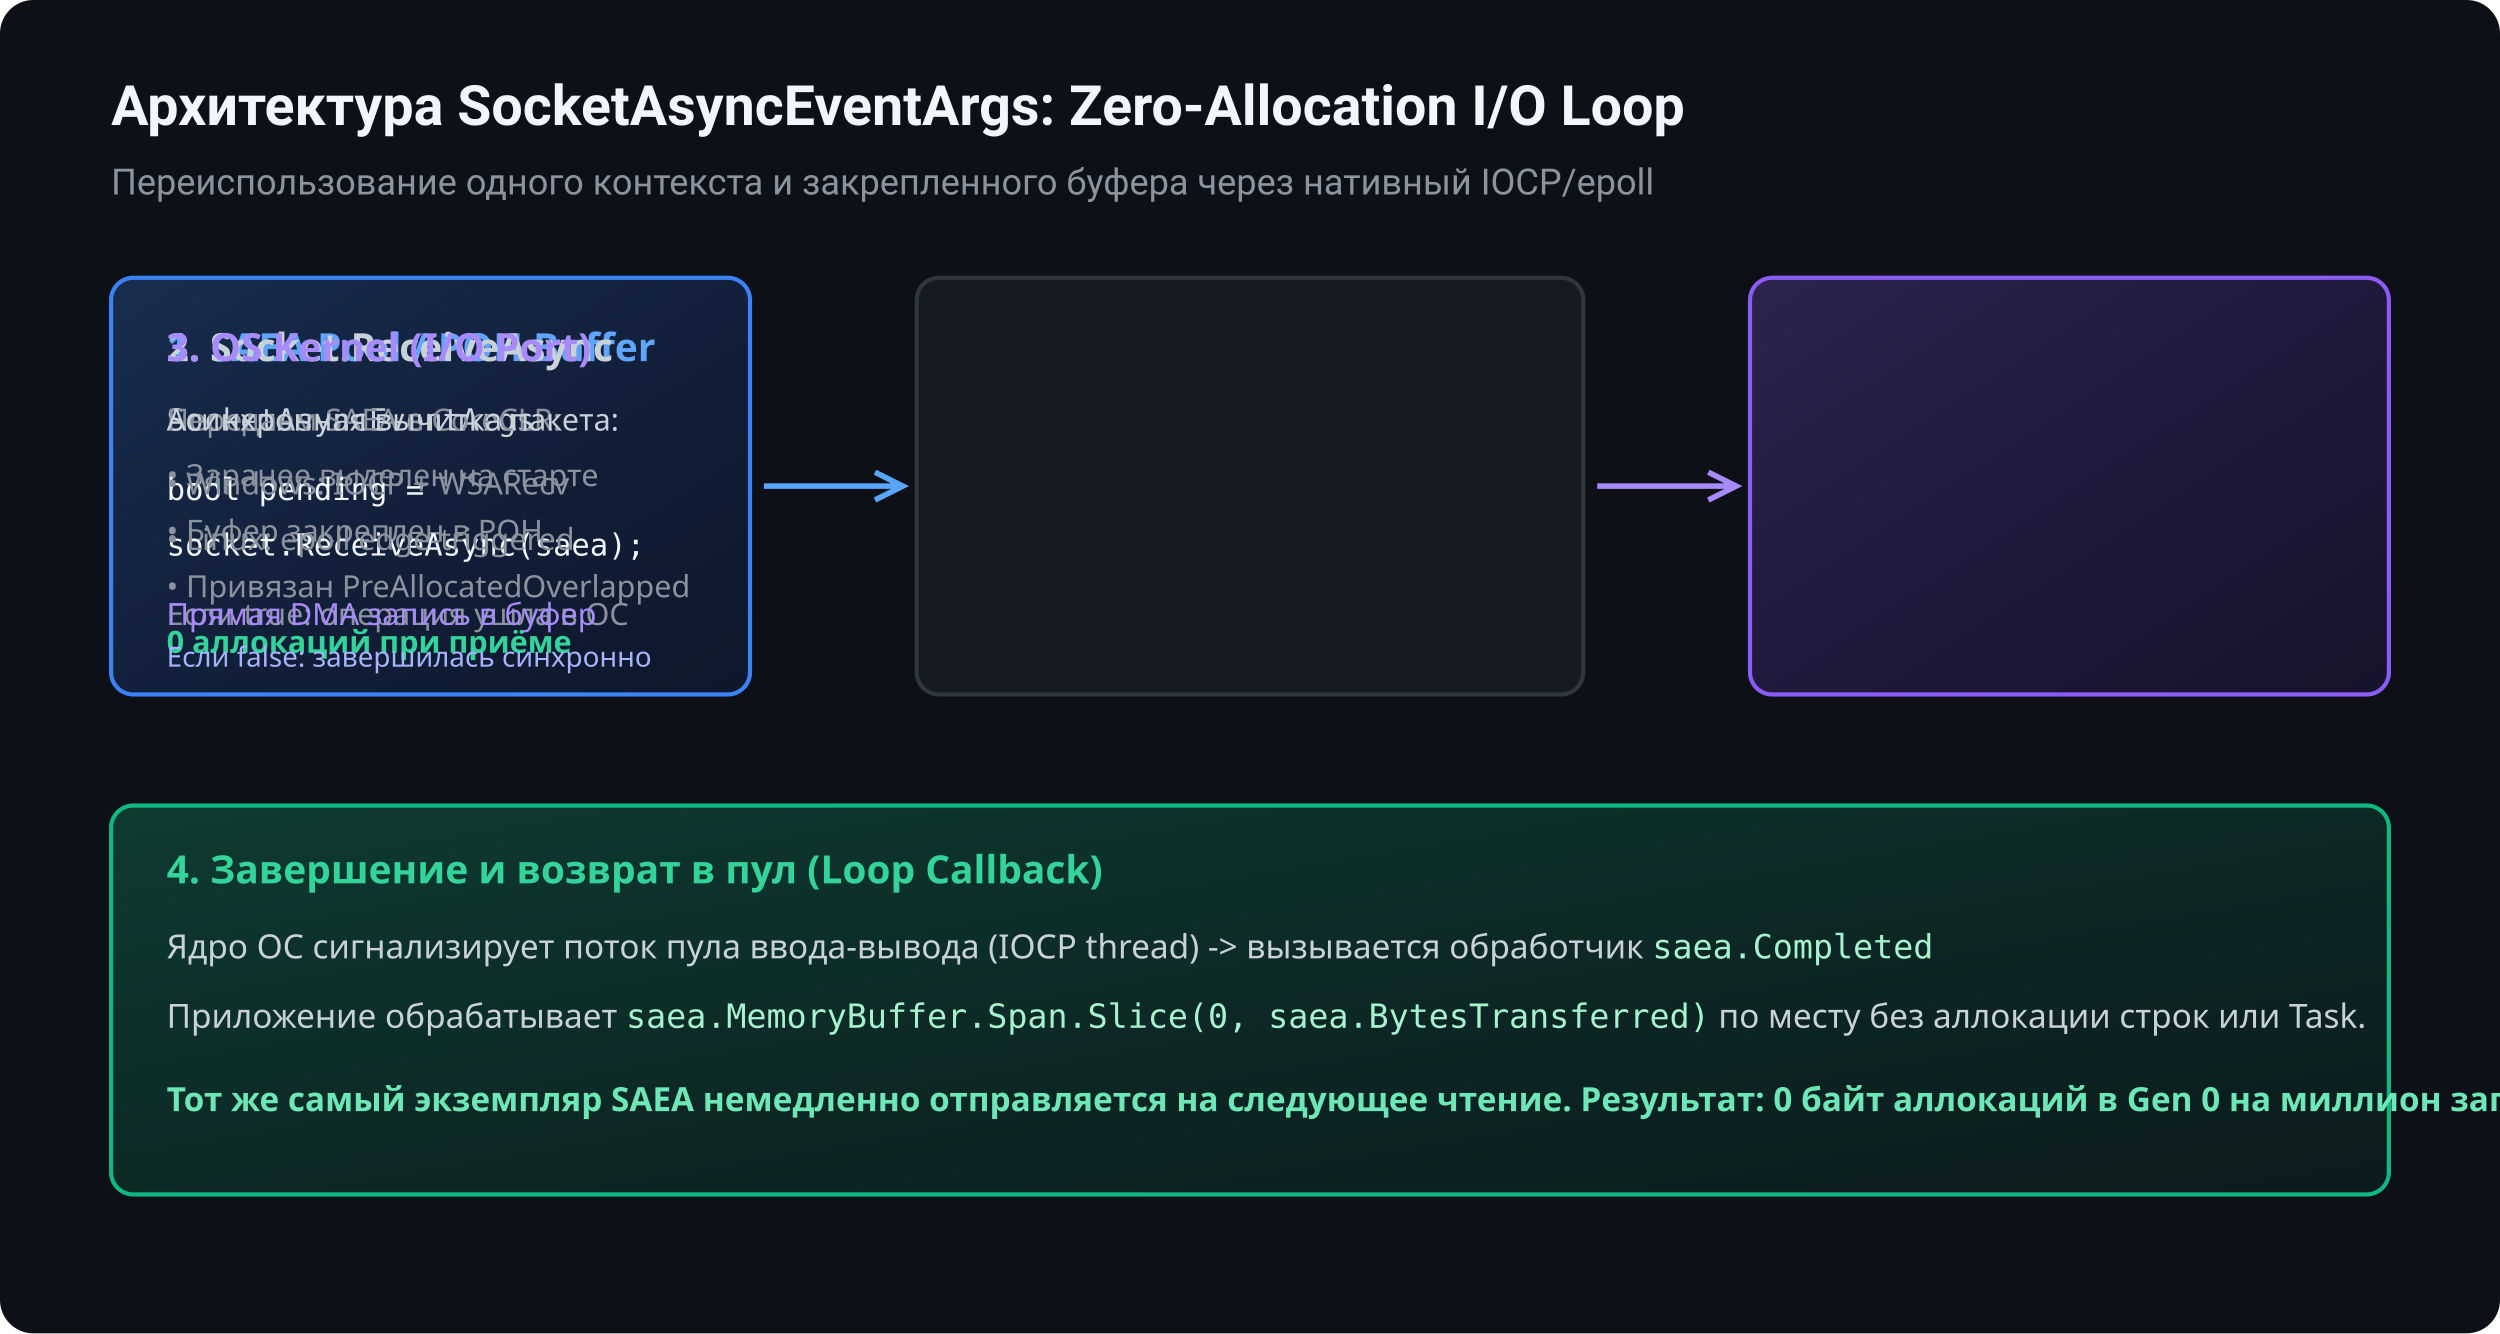
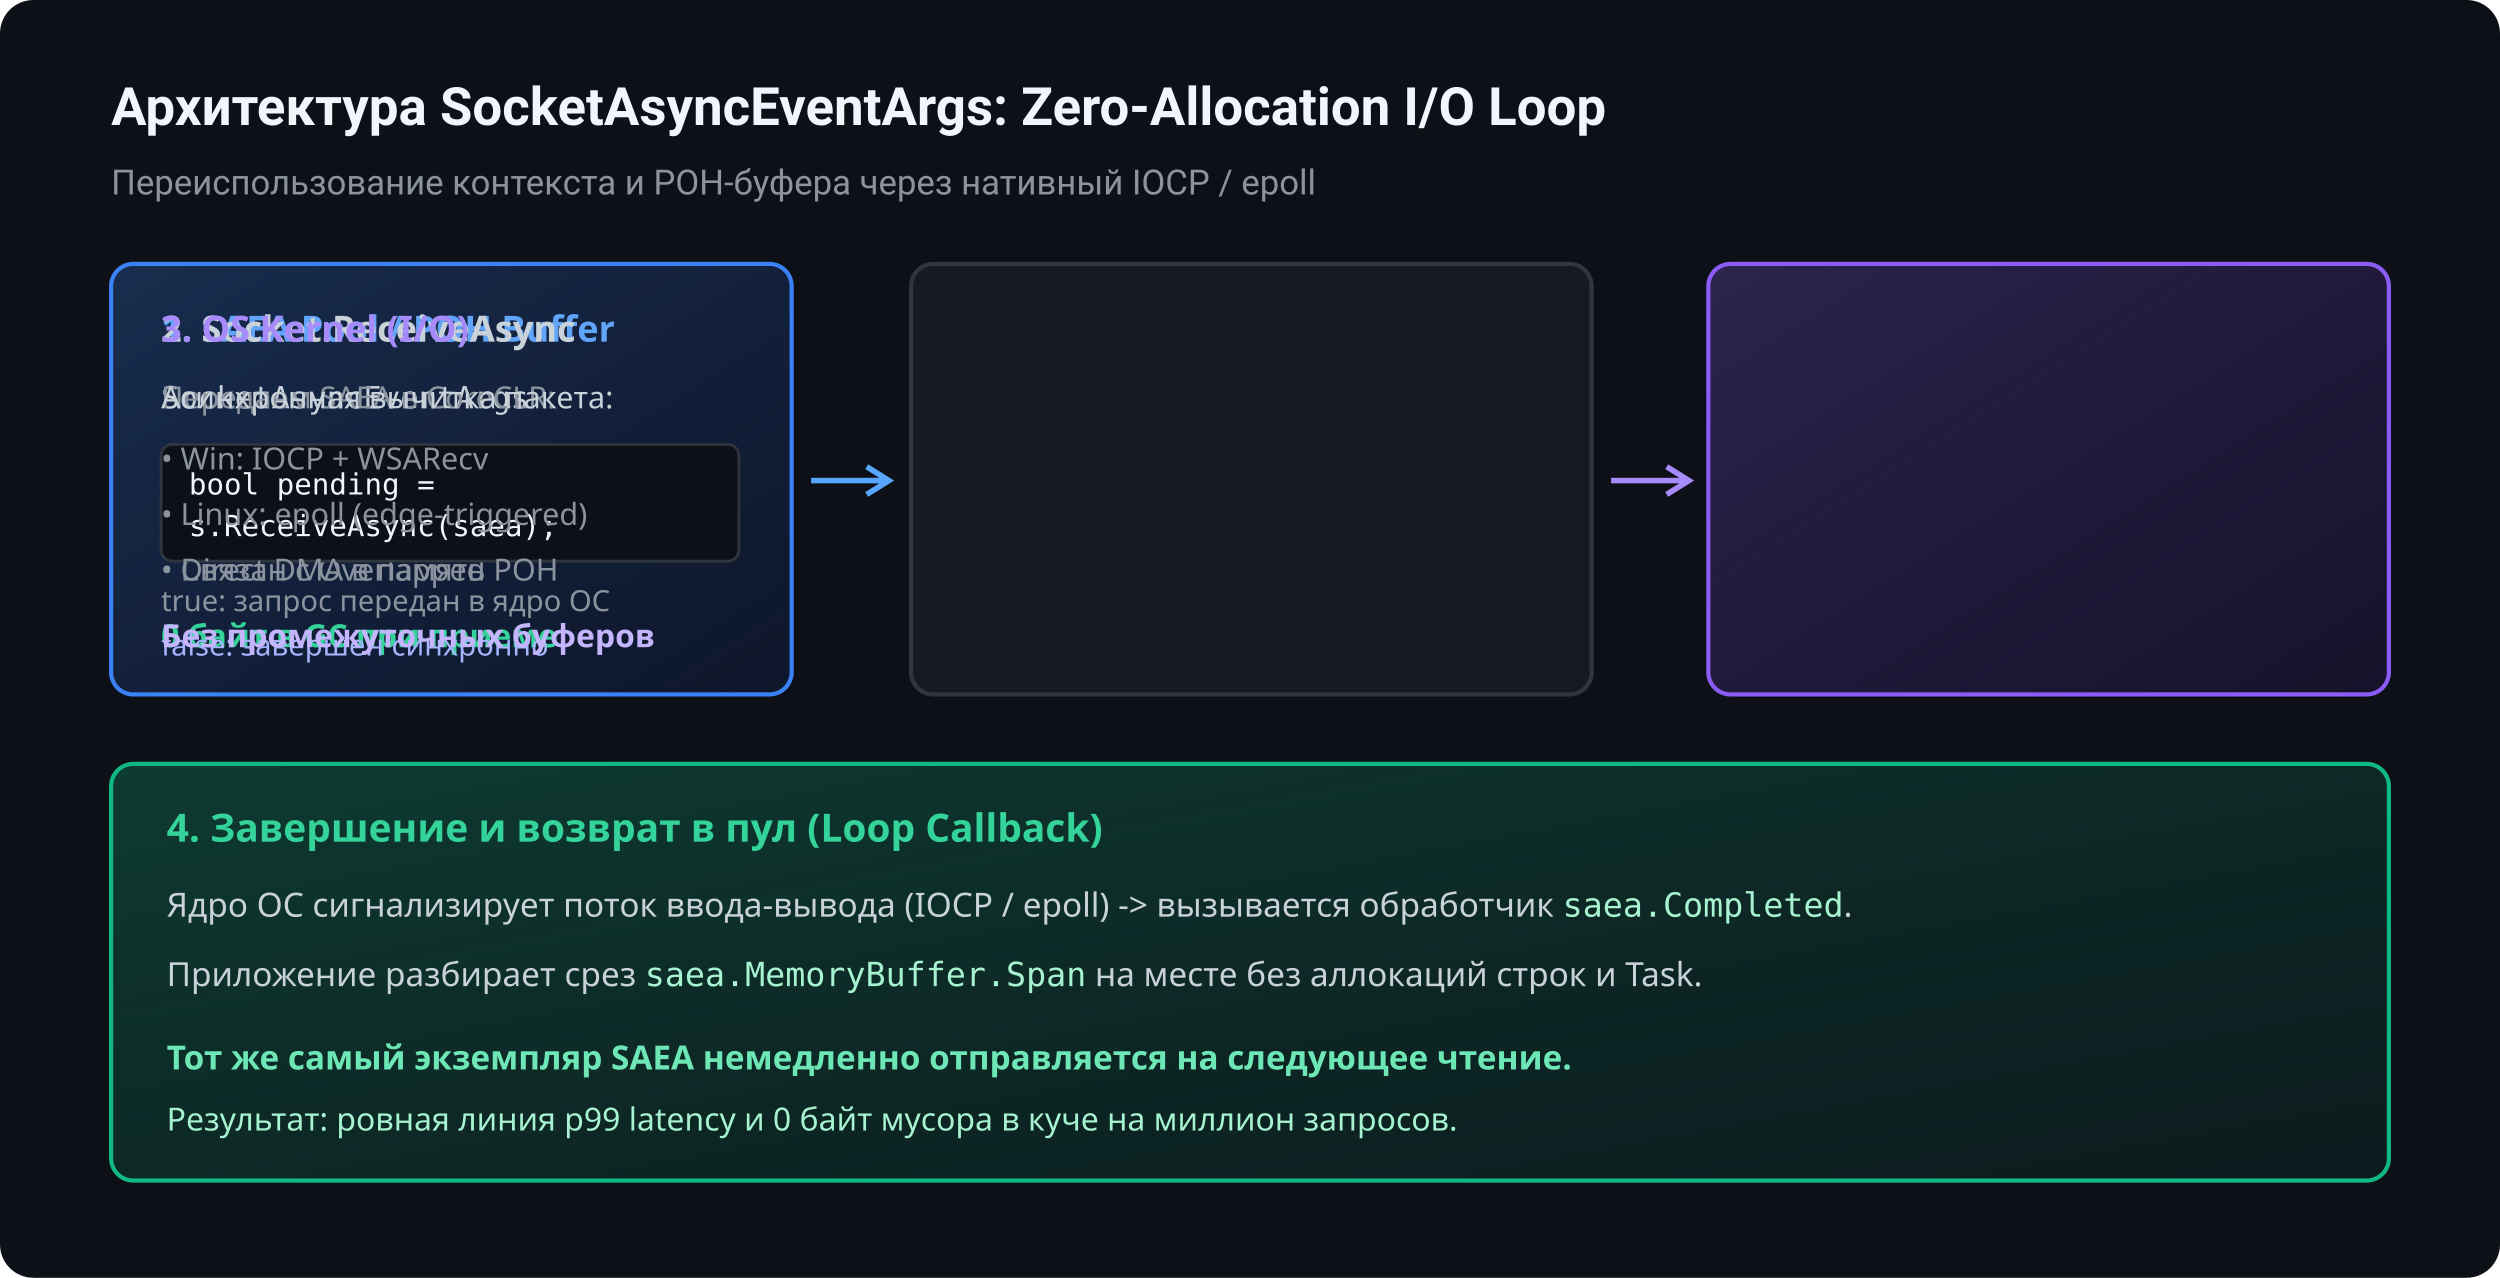
- <svg xmlns="http://www.w3.org/2000/svg" viewBox="0 0 900 480" width="100%" height="100%">
+ <svg xmlns="http://www.w3.org/2000/svg" viewBox="0 0 900 460" width="900" height="460">
  <defs>
    <linearGradient id="grad-saea" x1="0" y1="0" x2="1" y2="1">
      <stop offset="0%" stop-color="#3b82f6" stop-opacity="0.25" />
      <stop offset="100%" stop-color="#1d4ed8" stop-opacity="0.1" />
    </linearGradient>
    <linearGradient id="grad-os" x1="0" y1="0" x2="1" y2="1">
      <stop offset="0%" stop-color="#8b5cf6" stop-opacity="0.25" />
      <stop offset="100%" stop-color="#6d28d9" stop-opacity="0.1" />
    </linearGradient>
    <linearGradient id="grad-buf" x1="0" y1="0" x2="1" y2="1">
      <stop offset="0%" stop-color="#10b981" stop-opacity="0.25" />
      <stop offset="100%" stop-color="#047857" stop-opacity="0.1" />
    </linearGradient>
  </defs>
  <rect width="100%" height="100%" fill="#0d1117" rx="12" />
-   <text x="40" y="45" font-family="-apple-system, BlinkMacSystemFont, 'Segoe UI', Roboto, sans-serif" font-size="20" font-weight="700" fill="#f0f6fc">Архитектура SocketAsyncEventArgs: Zero-Allocation I/O Loop</text>
-   <text x="40" y="70" font-family="-apple-system, BlinkMacSystemFont, 'Segoe UI', Roboto, sans-serif" font-size="13" fill="#8b949e">Переиспользование одного контекста и закрепленного буфера через нативный IOCP/epoll</text>
-   <g transform="translate(40, 100)">
-     <rect x="0" y="0" width="230" height="150" rx="8" fill="url(#grad-saea)" stroke="#3b82f6" stroke-width="1.5" />
-     <text x="20" y="30" font-family="sans-serif" font-size="14" font-weight="700" fill="#60a5fa">1. SAEA Pool / POH Buffer</text>
-     <text x="20" y="55" font-family="monospace" font-size="11" fill="#c9d1d9">SocketAsyncEventArgs</text>
-     <text x="20" y="75" font-family="sans-serif" font-size="11" fill="#8b949e">• Заранее выделен на старте</text>
-     <text x="20" y="95" font-family="sans-serif" font-size="11" fill="#8b949e">• Буфер закреплен в POH</text>
-     <text x="20" y="115" font-family="sans-serif" font-size="11" fill="#8b949e">• Привязан PreAllocatedOverlapped</text>
-     <text x="20" y="135" font-family="sans-serif" font-size="11" font-weight="600" fill="#34d399">0 аллокаций при приёме</text>
-     <path d="M 235,75 L 285,75 M 275,70 L 285,75 L 275,80" stroke="#58a6ff" stroke-width="2" fill="none" />
-     <rect x="290" y="0" width="240" height="150" rx="8" fill="#161b22" stroke="#30363d" stroke-width="1.5" />
-     <text x="20" y="30" font-family="sans-serif" font-size="14" font-weight="700" fill="#c9d1d9">2. Socket.ReceiveAsync</text>
-     <text x="20" y="55" font-family="sans-serif" font-size="11" fill="#8b949e">Передаем SAEA в CoreCLR:</text>
-     <text x="20" y="80" font-family="monospace" font-size="11" fill="#f0f6fc">bool pending =</text>
-     <text x="20" y="100" font-family="monospace" font-size="11" fill="#f0f6fc">  socket.ReceiveAsync(saea);</text>
-     <text x="20" y="125" font-family="sans-serif" font-size="11" fill="#8b949e">Если true: операция ушла в ОС</text>
-     <text x="20" y="140" font-family="sans-serif" font-size="10" fill="#a5b4fc">Если false: завершилась синхронно</text>
-     <path d="M 535,75 L 585,75 M 575,70 L 585,75 L 575,80" stroke="#a78bfa" stroke-width="2" fill="none" />
-     <rect x="590" y="0" width="230" height="150" rx="8" fill="url(#grad-os)" stroke="#8b5cf6" stroke-width="1.5" />
-     <text x="20" y="30" font-family="sans-serif" font-size="14" font-weight="700" fill="#a78bfa">3. OS Kernel (I/O Port)</text>
-     <text x="20" y="55" font-family="sans-serif" font-size="11" fill="#c9d1d9">Асинхронная вычитка пакета:</text>
-     <text x="20" y="78" font-family="sans-serif" font-size="11" fill="#8b949e">• Windows: IOCP + WSARecv</text>
-     <text x="20" y="98" font-family="sans-serif" font-size="11" fill="#8b949e">• Linux: epoll edge-triggered</text>
-     <text x="20" y="125" font-family="sans-serif" font-size="11" fill="#a78bfa">Прямая DMA запись в буфер</text>
+   <text x="40" y="45" font-family="-apple-system, BlinkMacSystemFont, 'Segoe UI', Roboto, sans-serif" font-size="19" font-weight="700" fill="#f0f6fc">Архитектура SocketAsyncEventArgs: Zero-Allocation I/O Loop</text>
+   <text x="40" y="70" font-family="-apple-system, BlinkMacSystemFont, 'Segoe UI', Roboto, sans-serif" font-size="12.5" fill="#8b949e">Переиспользование контекста и POH-буфера через нативный IOCP / epoll</text>
+   <g transform="translate(40, 95)">
+     <rect x="0" y="0" width="245" height="155" rx="8" fill="url(#grad-saea)" stroke="#3b82f6" stroke-width="1.5" />
+     <text x="18" y="28" font-family="sans-serif" font-size="13" font-weight="700" fill="#60a5fa">1. SAEA Pool / POH Buffer</text>
+     <text x="18" y="52" font-family="monospace" font-size="11" fill="#c9d1d9">SocketAsyncEventArgs</text>
+     <text x="18" y="74" font-family="sans-serif" font-size="11" fill="#8b949e">• Выделен при старте сервиса</text>
+     <text x="18" y="94" font-family="sans-serif" font-size="11" fill="#8b949e">• Буфер закреплен в POH</text>
+     <text x="18" y="114" font-family="sans-serif" font-size="11" fill="#8b949e">• Связан с Overlapped</text>
+     <text x="18" y="138" font-family="sans-serif" font-size="11.5" font-weight="600" fill="#34d399">0 байт в GC при приеме</text>
+     <path d="M 252,78 L 280,78 M 272,73 L 280,78 L 272,83" stroke="#58a6ff" stroke-width="2" fill="none" />
+     <rect x="288" y="0" width="245" height="155" rx="8" fill="#161b22" stroke="#30363d" stroke-width="1.5" />
+     <text x="18" y="28" font-family="sans-serif" font-size="13" font-weight="700" fill="#c9d1d9">2. Socket.ReceiveAsync</text>
+     <text x="18" y="52" font-family="sans-serif" font-size="11" fill="#8b949e">Передаем SAEA в CoreCLR:</text>
+     <rect x="18" y="65" width="208" height="42" rx="4" fill="#0d1117" stroke="#30363d" />
+     <text x="28" y="83" font-family="monospace" font-size="10.5" fill="#f0f6fc">bool pending =</text>
+     <text x="28" y="98" font-family="monospace" font-size="10.5" fill="#f0f6fc">  s.ReceiveAsync(saea);</text>
+     <text x="18" y="125" font-family="sans-serif" font-size="10.5" fill="#8b949e">true: запрос передан в ядро ОС</text>
+     <text x="18" y="141" font-family="sans-serif" font-size="10.5" fill="#a5b4fc">false: завершен синхронно</text>
+     <path d="M 540,78 L 568,78 M 560,73 L 568,78 L 560,83" stroke="#a78bfa" stroke-width="2" fill="none" />
+     <rect x="575" y="0" width="245" height="155" rx="8" fill="url(#grad-os)" stroke="#8b5cf6" stroke-width="1.5" />
+     <text x="18" y="28" font-family="sans-serif" font-size="13" font-weight="700" fill="#a78bfa">3. OS Kernel (I/O)</text>
+     <text x="18" y="52" font-family="sans-serif" font-size="11" fill="#c9d1d9">Асинхронная вычитка пакета:</text>
+     <text x="18" y="74" font-family="sans-serif" font-size="11" fill="#8b949e">• Win: IOCP + WSARecv</text>
+     <text x="18" y="94" font-family="sans-serif" font-size="11" fill="#8b949e">• Linux: epoll (edge-triggered)</text>
+     <text x="18" y="114" font-family="sans-serif" font-size="11" fill="#8b949e">• Direct DMA в память POH</text>
+     <text x="18" y="138" font-family="sans-serif" font-size="11.5" font-weight="600" fill="#c4b5fd">Без промежуточных буферов</text>
  </g>
-   <g transform="translate(40, 290)">
-     <rect x="0" y="0" width="820" height="140" rx="8" fill="url(#grad-buf)" stroke="#10b981" stroke-width="1.5" />
+   <g transform="translate(40, 275)">
+     <rect x="0" y="0" width="820" height="150" rx="8" fill="url(#grad-buf)" stroke="#10b981" stroke-width="1.5" />
    <text x="20" y="28" font-family="sans-serif" font-size="14" font-weight="700" fill="#34d399">4. Завершение и возврат в пул (Loop Callback)</text>
    <text x="20" y="55" font-family="sans-serif" font-size="12" fill="#c9d1d9">
-       Ядро ОС сигнализирует поток пула ввода-вывода (IOCP thread) -&gt; вызывается обработчик <tspan font-family="monospace" fill="#a7f3d0">saea.Completed</tspan>
+       Ядро ОС сигнализирует поток ввода-вывода (IOCP / epoll) -&gt; вызывается обработчик <tspan font-family="monospace" fill="#a7f3d0">saea.Completed</tspan>.
    </text>
    <text x="20" y="80" font-family="sans-serif" font-size="12" fill="#c9d1d9">
-       Приложение обрабатывает <tspan font-family="monospace" fill="#a7f3d0">saea.MemoryBuffer.Span.Slice(0, saea.BytesTransferred)</tspan> по месту без аллокации строк или Task.
+       Приложение разбирает срез <tspan font-family="monospace" fill="#a7f3d0">saea.MemoryBuffer.Span</tspan> на месте без аллокаций строк и Task.
    </text>
    <text x="20" y="110" font-family="sans-serif" font-size="12" font-weight="600" fill="#6ee7b7">
-       Тот же самый экземпляр SAEA немедленно отправляется на следующее чтение. Результат: 0 байт аллокаций в Gen 0 на миллион запросов.
+       Тот же самый экземпляр SAEA немедленно отправляется на следующее чтение.
+     </text>
+     <text x="20" y="132" font-family="sans-serif" font-size="11.5" fill="#a7f3d0">
+       Результат: ровная линия p99 latency и 0 байт мусора в куче на миллион запросов.
    </text>
  </g>
</svg>
